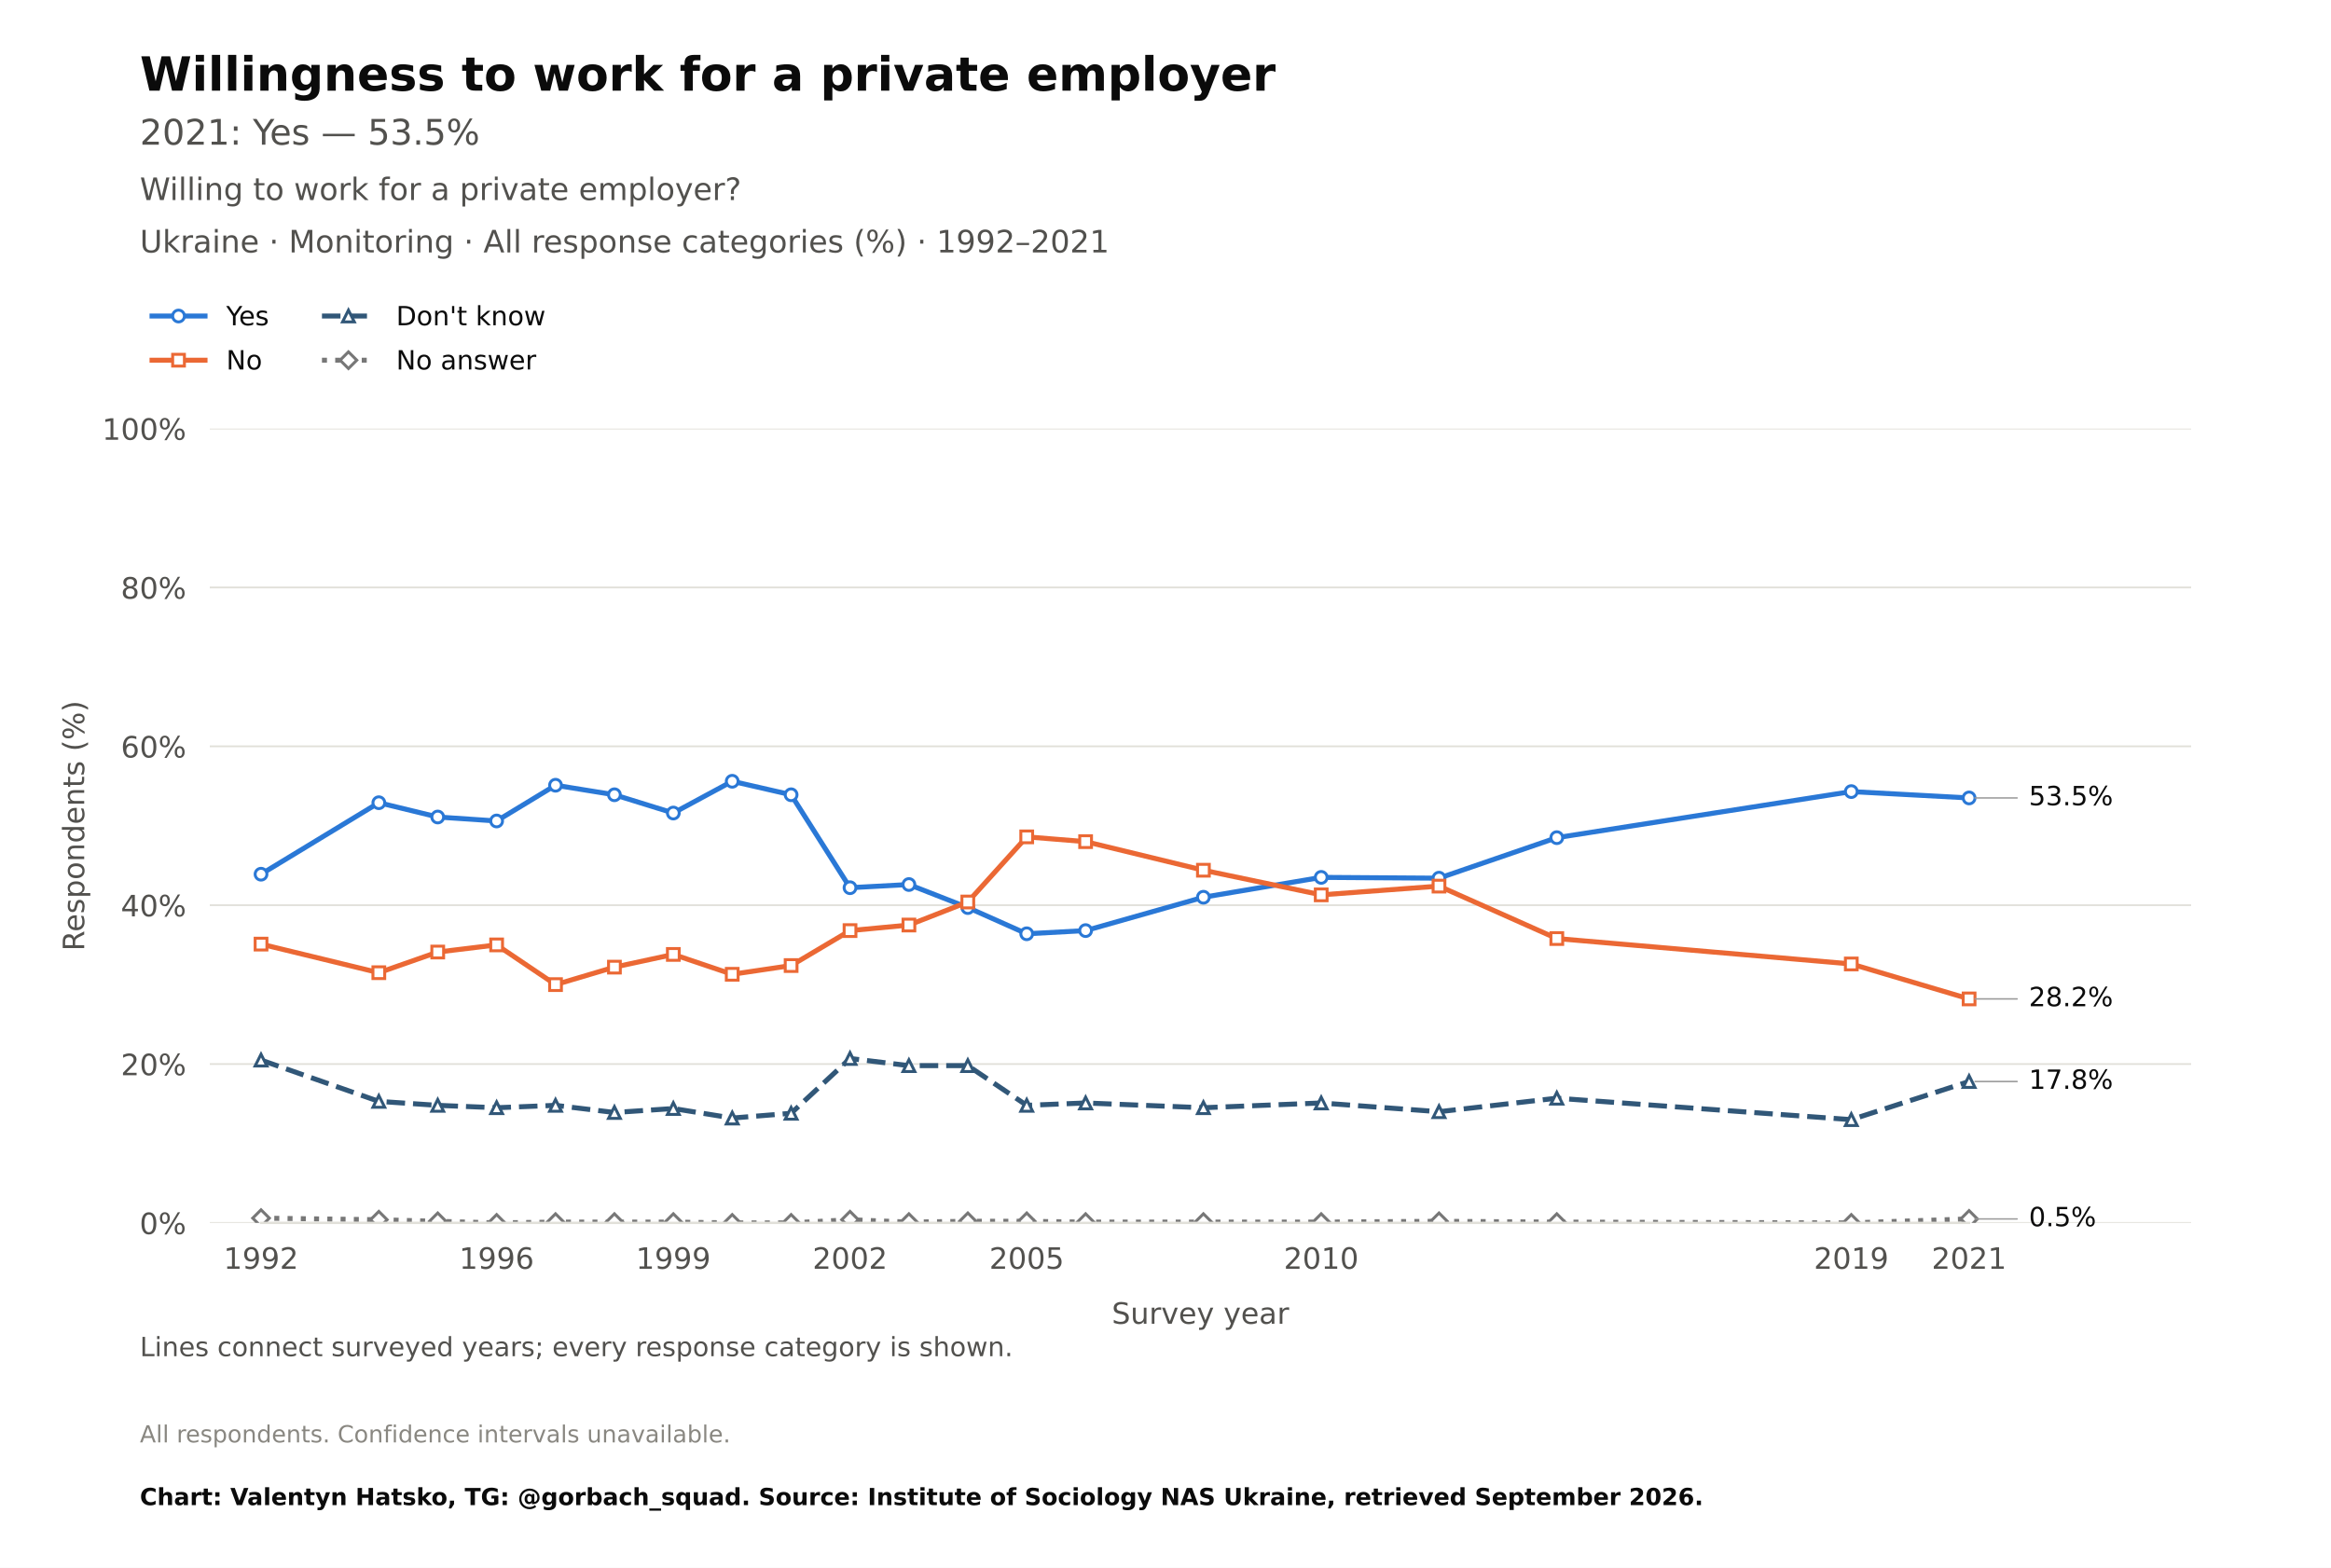
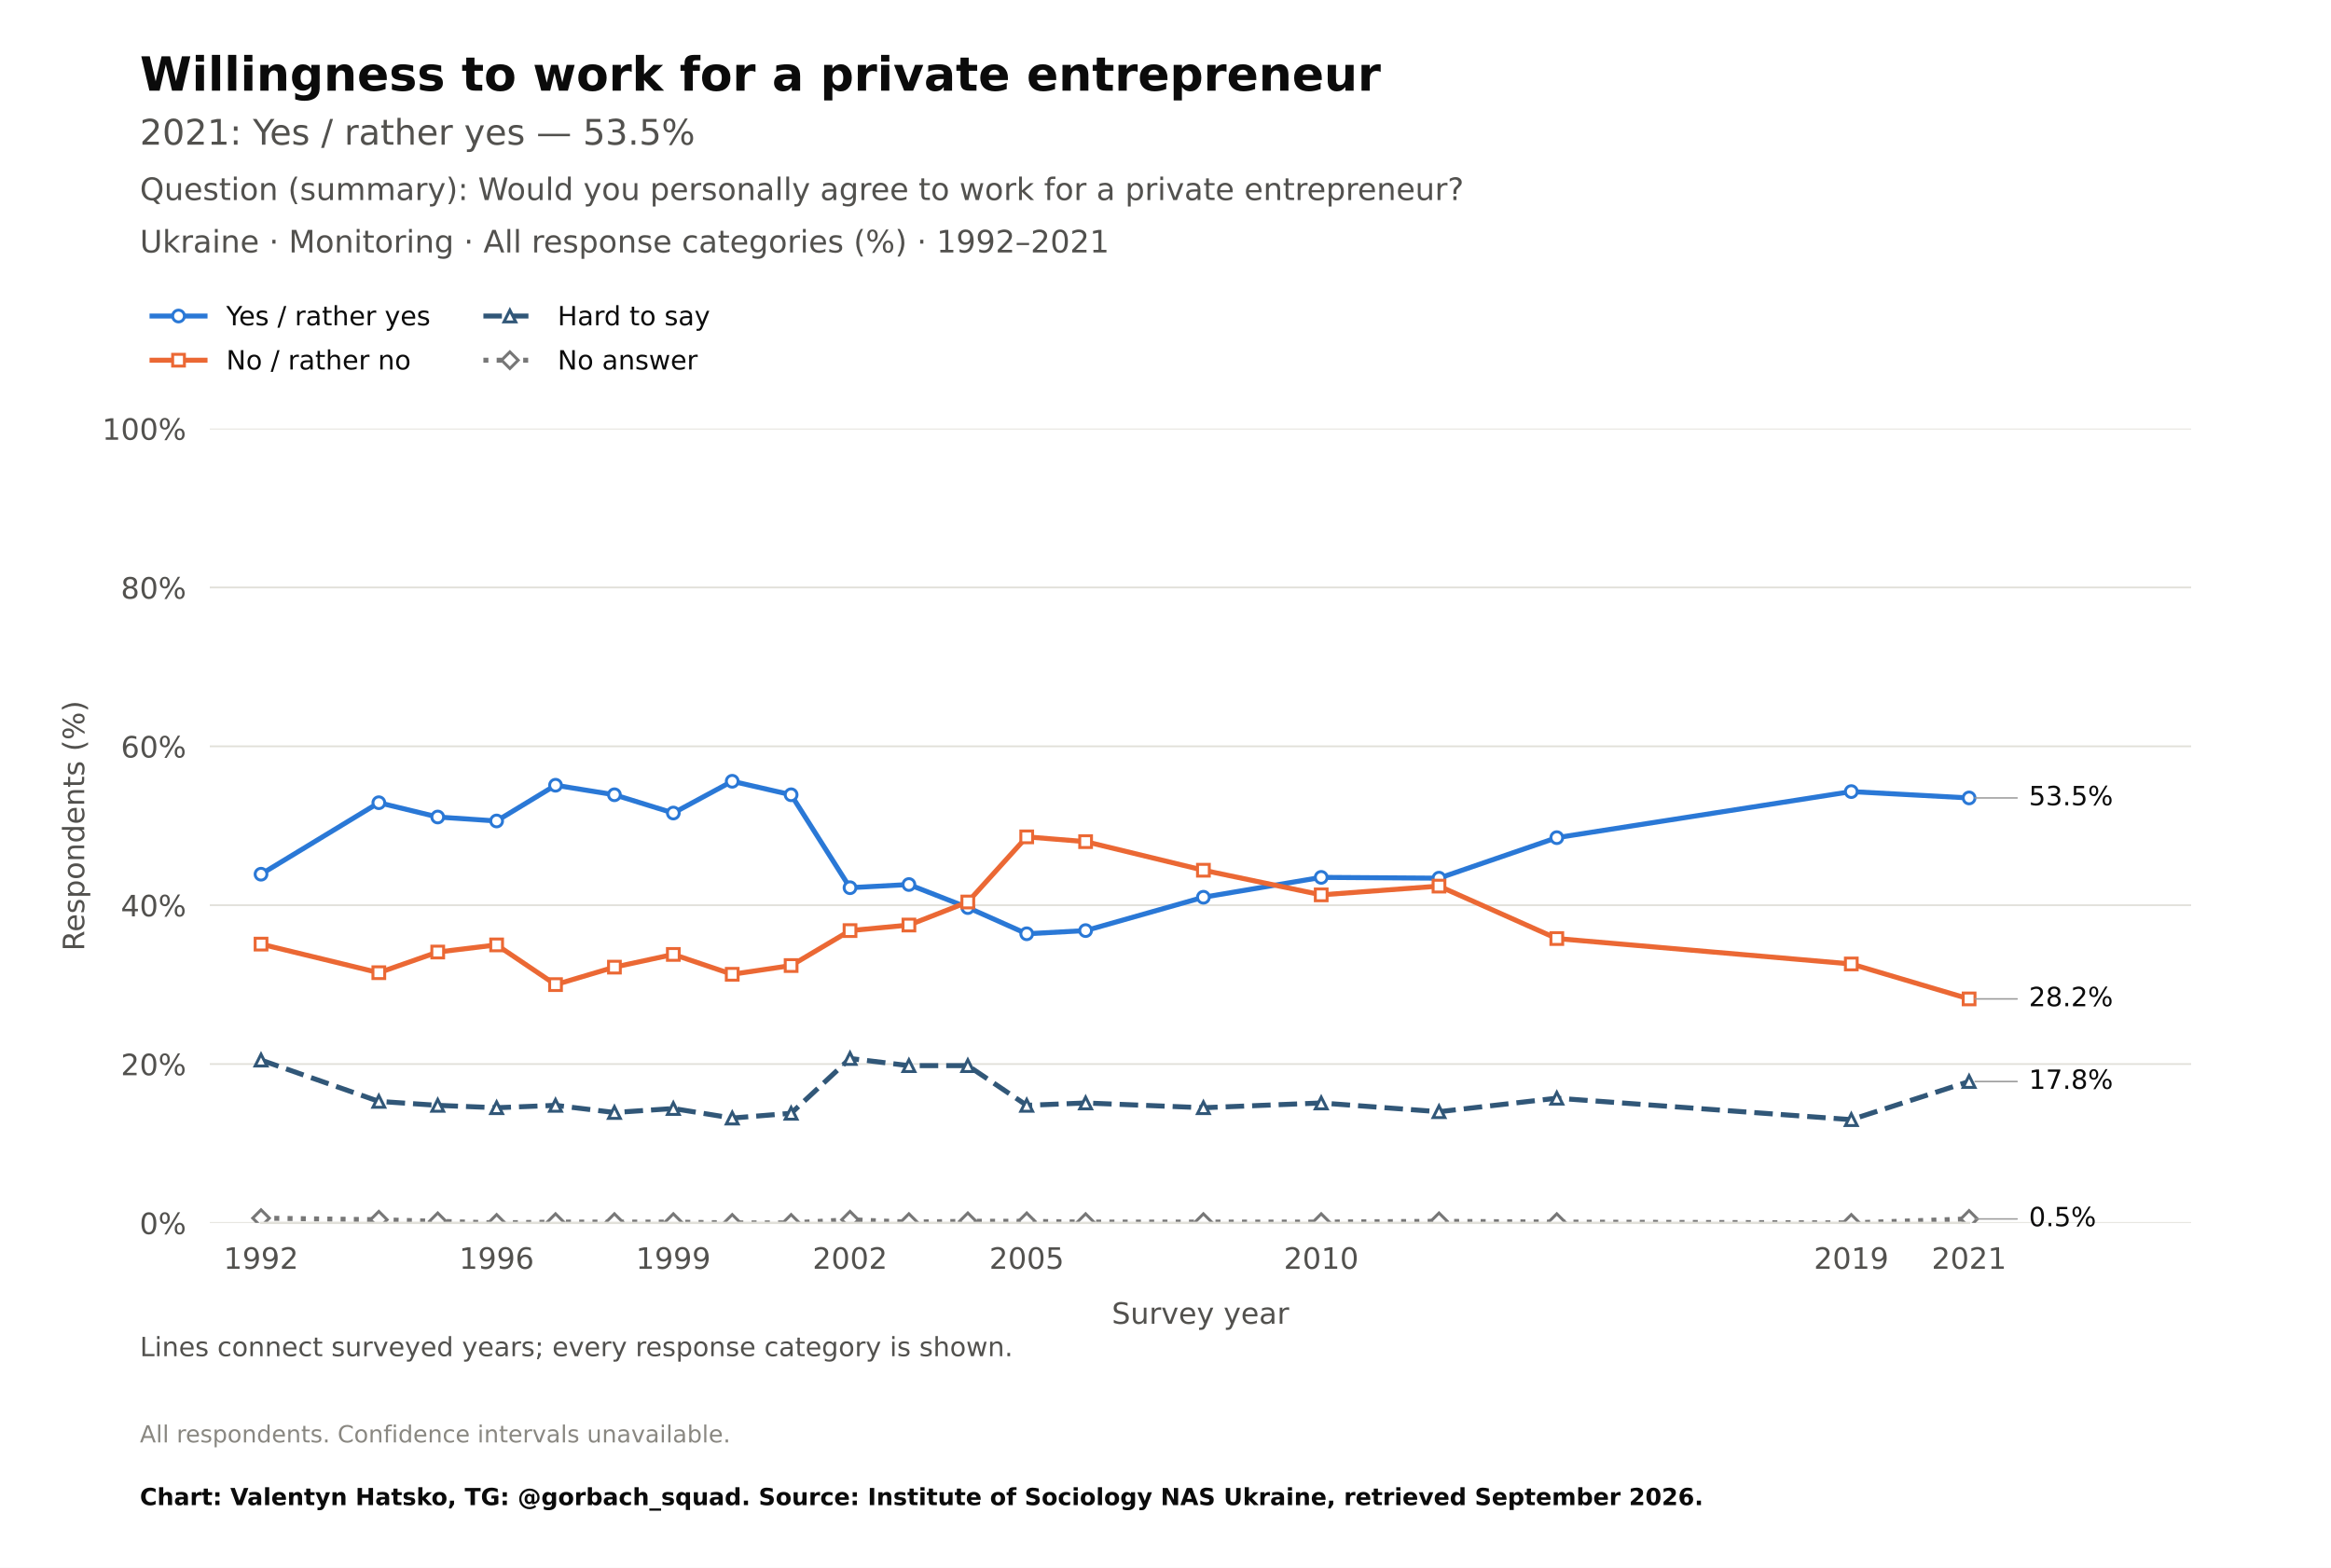
<svg xmlns="http://www.w3.org/2000/svg" xmlns:xlink="http://www.w3.org/1999/xlink" width="792pt" height="532.8pt" viewBox="0 0 792 532.8" version="1.1">
  <defs>
    <style type="text/css">*{stroke-linejoin: round; stroke-linecap: butt}</style>
  </defs>
  <g id="figure_1">
    <g id="patch_1">
      <path d="M 0 532.8  L 792 532.8  L 792 0  L 0 0  z " style="fill: #ffffff" />
    </g>
    <g id="axes_1">
      <g id="patch_2">
        <path d="M 71.28 415.584  L 744.48 415.584  L 744.48 145.648  L 71.28 145.648  z " style="fill: #ffffff" />
      </g>
      <g id="matplotlib.axis_1">
        <g id="xtick_1">
          <g id="line2d_1" />
          <g id="text_1">
            <text style="font-size: 10px; font-family: 'DejaVu Sans', Arial, sans-serif; text-anchor: middle; fill: #52514e" x="88.69" y="431.182" transform="rotate(-0 88.69034 431.1824)">1992</text>
          </g>
        </g>
        <g id="xtick_2">
          <g id="line2d_2" />
          <g id="text_2">
            <text style="font-size: 10px; font-family: 'DejaVu Sans', Arial, sans-serif; text-anchor: middle; fill: #52514e" x="168.738" y="431.182" transform="rotate(-0 168.7379 431.1824)">1996</text>
          </g>
        </g>
        <g id="xtick_3">
          <g id="line2d_3" />
          <g id="text_3">
            <text style="font-size: 10px; font-family: 'DejaVu Sans', Arial, sans-serif; text-anchor: middle; fill: #52514e" x="228.774" y="431.182" transform="rotate(-0 228.7736 431.1824)">1999</text>
          </g>
        </g>
        <g id="xtick_4">
          <g id="line2d_4" />
          <g id="text_4">
            <text style="font-size: 10px; font-family: 'DejaVu Sans', Arial, sans-serif; text-anchor: middle; fill: #52514e" x="288.809" y="431.182" transform="rotate(-0 288.8093 431.1824)">2002</text>
          </g>
        </g>
        <g id="xtick_5">
          <g id="line2d_5" />
          <g id="text_5">
            <text style="font-size: 10px; font-family: 'DejaVu Sans', Arial, sans-serif; text-anchor: middle; fill: #52514e" x="348.845" y="431.182" transform="rotate(-0 348.8449 431.1824)">2005</text>
          </g>
        </g>
        <g id="xtick_6">
          <g id="line2d_6" />
          <g id="text_6">
            <text style="font-size: 10px; font-family: 'DejaVu Sans', Arial, sans-serif; text-anchor: middle; fill: #52514e" x="448.904" y="431.182" transform="rotate(-0 448.9044 431.1824)">2010</text>
          </g>
        </g>
        <g id="xtick_7">
          <g id="line2d_7" />
          <g id="text_7">
            <text style="font-size: 10px; font-family: 'DejaVu Sans', Arial, sans-serif; text-anchor: middle; fill: #52514e" x="629.011" y="431.182" transform="rotate(-0 629.0114 431.1824)">2019</text>
          </g>
        </g>
        <g id="xtick_8">
          <g id="line2d_8" />
          <g id="text_8">
            <text style="font-size: 10px; font-family: 'DejaVu Sans', Arial, sans-serif; text-anchor: middle; fill: #52514e" x="669.035" y="431.182" transform="rotate(-0 669.0352 431.1824)">2021</text>
          </g>
        </g>
        <g id="text_9">
          <text style="font-size: 10px; font-family: 'DejaVu Sans', Arial, sans-serif; text-anchor: middle; fill: #52514e" x="407.88" y="449.861" transform="rotate(-0 407.88 449.8606)">Survey year</text>
        </g>
      </g>
      <g id="matplotlib.axis_2">
        <g id="ytick_1">
          <g id="line2d_9">
-             <path d="M 71.28 415.584  L 744.48 415.584  " clip-path="url(#pfc4ad56c08)" style="fill: none; stroke: #e1e0d9; stroke-width: 0.6; stroke-linecap: square" />
+             <path d="M 71.28 415.584  L 744.48 415.584  " clip-path="url(#pac90f324e5)" style="fill: none; stroke: #e1e0d9; stroke-width: 0.6; stroke-linecap: square" />
          </g>
          <g id="line2d_10" />
          <g id="text_10">
            <text style="font-size: 10px; font-family: 'DejaVu Sans', Arial, sans-serif; text-anchor: end; fill: #52514e" x="63.28" y="419.383" transform="rotate(-0 63.28 419.3832)">0%</text>
          </g>
        </g>
        <g id="ytick_2">
          <g id="line2d_11">
-             <path d="M 71.28 361.597  L 744.48 361.597  " clip-path="url(#pfc4ad56c08)" style="fill: none; stroke: #e1e0d9; stroke-width: 0.6; stroke-linecap: square" />
+             <path d="M 71.28 361.597  L 744.48 361.597  " clip-path="url(#pac90f324e5)" style="fill: none; stroke: #e1e0d9; stroke-width: 0.6; stroke-linecap: square" />
          </g>
          <g id="line2d_12" />
          <g id="text_11">
            <text style="font-size: 10px; font-family: 'DejaVu Sans', Arial, sans-serif; text-anchor: end; fill: #52514e" x="63.28" y="365.396" transform="rotate(-0 63.28 365.396)">20%</text>
          </g>
        </g>
        <g id="ytick_3">
          <g id="line2d_13">
-             <path d="M 71.28 307.61  L 744.48 307.61  " clip-path="url(#pfc4ad56c08)" style="fill: none; stroke: #e1e0d9; stroke-width: 0.6; stroke-linecap: square" />
+             <path d="M 71.28 307.61  L 744.48 307.61  " clip-path="url(#pac90f324e5)" style="fill: none; stroke: #e1e0d9; stroke-width: 0.6; stroke-linecap: square" />
          </g>
          <g id="line2d_14" />
          <g id="text_12">
            <text style="font-size: 10px; font-family: 'DejaVu Sans', Arial, sans-serif; text-anchor: end; fill: #52514e" x="63.28" y="311.409" transform="rotate(-0 63.28 311.4088)">40%</text>
          </g>
        </g>
        <g id="ytick_4">
          <g id="line2d_15">
-             <path d="M 71.28 253.622  L 744.48 253.622  " clip-path="url(#pfc4ad56c08)" style="fill: none; stroke: #e1e0d9; stroke-width: 0.6; stroke-linecap: square" />
+             <path d="M 71.28 253.622  L 744.48 253.622  " clip-path="url(#pac90f324e5)" style="fill: none; stroke: #e1e0d9; stroke-width: 0.6; stroke-linecap: square" />
          </g>
          <g id="line2d_16" />
          <g id="text_13">
            <text style="font-size: 10px; font-family: 'DejaVu Sans', Arial, sans-serif; text-anchor: end; fill: #52514e" x="63.28" y="257.422" transform="rotate(-0 63.28 257.4216)">60%</text>
          </g>
        </g>
        <g id="ytick_5">
          <g id="line2d_17">
-             <path d="M 71.28 199.635  L 744.48 199.635  " clip-path="url(#pfc4ad56c08)" style="fill: none; stroke: #e1e0d9; stroke-width: 0.6; stroke-linecap: square" />
+             <path d="M 71.28 199.635  L 744.48 199.635  " clip-path="url(#pac90f324e5)" style="fill: none; stroke: #e1e0d9; stroke-width: 0.6; stroke-linecap: square" />
          </g>
          <g id="line2d_18" />
          <g id="text_14">
            <text style="font-size: 10px; font-family: 'DejaVu Sans', Arial, sans-serif; text-anchor: end; fill: #52514e" x="63.28" y="203.434" transform="rotate(-0 63.28 203.4344)">80%</text>
          </g>
        </g>
        <g id="ytick_6">
          <g id="line2d_19">
-             <path d="M 71.28 145.648  L 744.48 145.648  " clip-path="url(#pfc4ad56c08)" style="fill: none; stroke: #e1e0d9; stroke-width: 0.6; stroke-linecap: square" />
+             <path d="M 71.28 145.648  L 744.48 145.648  " clip-path="url(#pac90f324e5)" style="fill: none; stroke: #e1e0d9; stroke-width: 0.6; stroke-linecap: square" />
          </g>
          <g id="line2d_20" />
          <g id="text_15">
            <text style="font-size: 10px; font-family: 'DejaVu Sans', Arial, sans-serif; text-anchor: end; fill: #52514e" x="63.28" y="149.447" transform="rotate(-0 63.28 149.4472)">100%</text>
          </g>
        </g>
        <g id="text_16">
          <text style="font-size: 10px; font-family: 'DejaVu Sans', Arial, sans-serif; text-anchor: middle; fill: #52514e" x="28.611" y="280.616" transform="rotate(-90 28.61125 280.616)">Respondents (%)</text>
        </g>
      </g>
      <g id="line2d_21">
-         <path d="M 88.69 297.082  L 128.714 272.788  L 148.726 277.647  L 168.738 278.996  L 188.75 266.849  L 208.762 270.088  L 228.774 276.297  L 248.785 265.5  L 268.797 270.088  L 288.809 301.671  L 308.821 300.591  L 328.833 308.419  L 348.845 317.327  L 368.857 316.248  L 408.881 304.91  L 448.904 298.162  L 488.928 298.432  L 528.952 284.665  L 629.011 269.009  L 669.035 271.168  " clip-path="url(#pfc4ad56c08)" style="fill: none; stroke: #2a78d6; stroke-width: 1.7; stroke-linecap: square" />
+         <path d="M 88.69 297.082  L 128.714 272.788  L 148.726 277.647  L 168.738 278.996  L 188.75 266.849  L 208.762 270.088  L 228.774 276.297  L 248.785 265.5  L 268.797 270.088  L 288.809 301.671  L 308.821 300.591  L 328.833 308.419  L 348.845 317.327  L 368.857 316.248  L 408.881 304.91  L 448.904 298.162  L 488.928 298.432  L 528.952 284.665  L 629.011 269.009  L 669.035 271.168  " clip-path="url(#pac90f324e5)" style="fill: none; stroke: #2a78d6; stroke-width: 1.7; stroke-linecap: square" />
        <defs>
-           <path id="m3bba07e5d3" d="M 0 2  C 0.53 2 1.039 1.789 1.414 1.414  C 1.789 1.039 2 0.53 2 0  C 2 -0.53 1.789 -1.039 1.414 -1.414  C 1.039 -1.789 0.53 -2 0 -2  C -0.53 -2 -1.039 -1.789 -1.414 -1.414  C -1.789 -1.039 -2 -0.53 -2 0  C -2 0.53 -1.789 1.039 -1.414 1.414  C -1.039 1.789 -0.53 2 0 2  z " style="stroke: #2a78d6" />
+           <path id="me5fbeab621" d="M 0 2  C 0.53 2 1.039 1.789 1.414 1.414  C 1.789 1.039 2 0.53 2 0  C 2 -0.53 1.789 -1.039 1.414 -1.414  C 1.039 -1.789 0.53 -2 0 -2  C -0.53 -2 -1.039 -1.789 -1.414 -1.414  C -1.789 -1.039 -2 -0.53 -2 0  C -2 0.53 -1.789 1.039 -1.414 1.414  C -1.039 1.789 -0.53 2 0 2  z " style="stroke: #2a78d6" />
        </defs>
-         <g clip-path="url(#pfc4ad56c08)">
-           <use xlink:href="#m3bba07e5d3" x="88.69" y="297.082" style="fill: #ffffff; stroke: #2a78d6" />
-           <use xlink:href="#m3bba07e5d3" x="128.714" y="272.788" style="fill: #ffffff; stroke: #2a78d6" />
-           <use xlink:href="#m3bba07e5d3" x="148.726" y="277.647" style="fill: #ffffff; stroke: #2a78d6" />
-           <use xlink:href="#m3bba07e5d3" x="168.738" y="278.996" style="fill: #ffffff; stroke: #2a78d6" />
-           <use xlink:href="#m3bba07e5d3" x="188.75" y="266.849" style="fill: #ffffff; stroke: #2a78d6" />
-           <use xlink:href="#m3bba07e5d3" x="208.762" y="270.088" style="fill: #ffffff; stroke: #2a78d6" />
-           <use xlink:href="#m3bba07e5d3" x="228.774" y="276.297" style="fill: #ffffff; stroke: #2a78d6" />
-           <use xlink:href="#m3bba07e5d3" x="248.785" y="265.5" style="fill: #ffffff; stroke: #2a78d6" />
-           <use xlink:href="#m3bba07e5d3" x="268.797" y="270.088" style="fill: #ffffff; stroke: #2a78d6" />
-           <use xlink:href="#m3bba07e5d3" x="288.809" y="301.671" style="fill: #ffffff; stroke: #2a78d6" />
-           <use xlink:href="#m3bba07e5d3" x="308.821" y="300.591" style="fill: #ffffff; stroke: #2a78d6" />
-           <use xlink:href="#m3bba07e5d3" x="328.833" y="308.419" style="fill: #ffffff; stroke: #2a78d6" />
-           <use xlink:href="#m3bba07e5d3" x="348.845" y="317.327" style="fill: #ffffff; stroke: #2a78d6" />
-           <use xlink:href="#m3bba07e5d3" x="368.857" y="316.248" style="fill: #ffffff; stroke: #2a78d6" />
-           <use xlink:href="#m3bba07e5d3" x="408.881" y="304.91" style="fill: #ffffff; stroke: #2a78d6" />
-           <use xlink:href="#m3bba07e5d3" x="448.904" y="298.162" style="fill: #ffffff; stroke: #2a78d6" />
-           <use xlink:href="#m3bba07e5d3" x="488.928" y="298.432" style="fill: #ffffff; stroke: #2a78d6" />
-           <use xlink:href="#m3bba07e5d3" x="528.952" y="284.665" style="fill: #ffffff; stroke: #2a78d6" />
-           <use xlink:href="#m3bba07e5d3" x="629.011" y="269.009" style="fill: #ffffff; stroke: #2a78d6" />
-           <use xlink:href="#m3bba07e5d3" x="669.035" y="271.168" style="fill: #ffffff; stroke: #2a78d6" />
+         <g clip-path="url(#pac90f324e5)">
+           <use xlink:href="#me5fbeab621" x="88.69" y="297.082" style="fill: #ffffff; stroke: #2a78d6" />
+           <use xlink:href="#me5fbeab621" x="128.714" y="272.788" style="fill: #ffffff; stroke: #2a78d6" />
+           <use xlink:href="#me5fbeab621" x="148.726" y="277.647" style="fill: #ffffff; stroke: #2a78d6" />
+           <use xlink:href="#me5fbeab621" x="168.738" y="278.996" style="fill: #ffffff; stroke: #2a78d6" />
+           <use xlink:href="#me5fbeab621" x="188.75" y="266.849" style="fill: #ffffff; stroke: #2a78d6" />
+           <use xlink:href="#me5fbeab621" x="208.762" y="270.088" style="fill: #ffffff; stroke: #2a78d6" />
+           <use xlink:href="#me5fbeab621" x="228.774" y="276.297" style="fill: #ffffff; stroke: #2a78d6" />
+           <use xlink:href="#me5fbeab621" x="248.785" y="265.5" style="fill: #ffffff; stroke: #2a78d6" />
+           <use xlink:href="#me5fbeab621" x="268.797" y="270.088" style="fill: #ffffff; stroke: #2a78d6" />
+           <use xlink:href="#me5fbeab621" x="288.809" y="301.671" style="fill: #ffffff; stroke: #2a78d6" />
+           <use xlink:href="#me5fbeab621" x="308.821" y="300.591" style="fill: #ffffff; stroke: #2a78d6" />
+           <use xlink:href="#me5fbeab621" x="328.833" y="308.419" style="fill: #ffffff; stroke: #2a78d6" />
+           <use xlink:href="#me5fbeab621" x="348.845" y="317.327" style="fill: #ffffff; stroke: #2a78d6" />
+           <use xlink:href="#me5fbeab621" x="368.857" y="316.248" style="fill: #ffffff; stroke: #2a78d6" />
+           <use xlink:href="#me5fbeab621" x="408.881" y="304.91" style="fill: #ffffff; stroke: #2a78d6" />
+           <use xlink:href="#me5fbeab621" x="448.904" y="298.162" style="fill: #ffffff; stroke: #2a78d6" />
+           <use xlink:href="#me5fbeab621" x="488.928" y="298.432" style="fill: #ffffff; stroke: #2a78d6" />
+           <use xlink:href="#me5fbeab621" x="528.952" y="284.665" style="fill: #ffffff; stroke: #2a78d6" />
+           <use xlink:href="#me5fbeab621" x="629.011" y="269.009" style="fill: #ffffff; stroke: #2a78d6" />
+           <use xlink:href="#me5fbeab621" x="669.035" y="271.168" style="fill: #ffffff; stroke: #2a78d6" />
        </g>
      </g>
      <g id="line2d_22">
-         <path d="M 88.69 320.836  L 128.714 330.554  L 148.726 323.536  L 168.738 321.106  L 188.75 334.603  L 208.762 328.665  L 228.774 324.346  L 248.785 331.094  L 268.797 328.125  L 288.809 316.248  L 308.821 314.358  L 328.833 306.53  L 348.845 284.395  L 368.857 286.015  L 408.881 295.732  L 448.904 304.1  L 488.928 301.131  L 528.952 318.947  L 629.011 327.585  L 669.035 339.462  " clip-path="url(#pfc4ad56c08)" style="fill: none; stroke: #eb6834; stroke-width: 1.7; stroke-linecap: square" />
+         <path d="M 88.69 320.836  L 128.714 330.554  L 148.726 323.536  L 168.738 321.106  L 188.75 334.603  L 208.762 328.665  L 228.774 324.346  L 248.785 331.094  L 268.797 328.125  L 288.809 316.248  L 308.821 314.358  L 328.833 306.53  L 348.845 284.395  L 368.857 286.015  L 408.881 295.732  L 448.904 304.1  L 488.928 301.131  L 528.952 318.947  L 629.011 327.585  L 669.035 339.462  " clip-path="url(#pac90f324e5)" style="fill: none; stroke: #eb6834; stroke-width: 1.7; stroke-linecap: square" />
        <defs>
-           <path id="m5124877fd5" d="M -2 2  L 2 2  L 2 -2  L -2 -2  z " style="stroke: #eb6834; stroke-linejoin: miter" />
+           <path id="mdf7c92ce1b" d="M -2 2  L 2 2  L 2 -2  L -2 -2  z " style="stroke: #eb6834; stroke-linejoin: miter" />
        </defs>
-         <g clip-path="url(#pfc4ad56c08)">
-           <use xlink:href="#m5124877fd5" x="88.69" y="320.836" style="fill: #ffffff; stroke: #eb6834; stroke-linejoin: miter" />
-           <use xlink:href="#m5124877fd5" x="128.714" y="330.554" style="fill: #ffffff; stroke: #eb6834; stroke-linejoin: miter" />
-           <use xlink:href="#m5124877fd5" x="148.726" y="323.536" style="fill: #ffffff; stroke: #eb6834; stroke-linejoin: miter" />
-           <use xlink:href="#m5124877fd5" x="168.738" y="321.106" style="fill: #ffffff; stroke: #eb6834; stroke-linejoin: miter" />
-           <use xlink:href="#m5124877fd5" x="188.75" y="334.603" style="fill: #ffffff; stroke: #eb6834; stroke-linejoin: miter" />
-           <use xlink:href="#m5124877fd5" x="208.762" y="328.665" style="fill: #ffffff; stroke: #eb6834; stroke-linejoin: miter" />
-           <use xlink:href="#m5124877fd5" x="228.774" y="324.346" style="fill: #ffffff; stroke: #eb6834; stroke-linejoin: miter" />
-           <use xlink:href="#m5124877fd5" x="248.785" y="331.094" style="fill: #ffffff; stroke: #eb6834; stroke-linejoin: miter" />
-           <use xlink:href="#m5124877fd5" x="268.797" y="328.125" style="fill: #ffffff; stroke: #eb6834; stroke-linejoin: miter" />
-           <use xlink:href="#m5124877fd5" x="288.809" y="316.248" style="fill: #ffffff; stroke: #eb6834; stroke-linejoin: miter" />
-           <use xlink:href="#m5124877fd5" x="308.821" y="314.358" style="fill: #ffffff; stroke: #eb6834; stroke-linejoin: miter" />
-           <use xlink:href="#m5124877fd5" x="328.833" y="306.53" style="fill: #ffffff; stroke: #eb6834; stroke-linejoin: miter" />
-           <use xlink:href="#m5124877fd5" x="348.845" y="284.395" style="fill: #ffffff; stroke: #eb6834; stroke-linejoin: miter" />
-           <use xlink:href="#m5124877fd5" x="368.857" y="286.015" style="fill: #ffffff; stroke: #eb6834; stroke-linejoin: miter" />
-           <use xlink:href="#m5124877fd5" x="408.881" y="295.732" style="fill: #ffffff; stroke: #eb6834; stroke-linejoin: miter" />
-           <use xlink:href="#m5124877fd5" x="448.904" y="304.1" style="fill: #ffffff; stroke: #eb6834; stroke-linejoin: miter" />
-           <use xlink:href="#m5124877fd5" x="488.928" y="301.131" style="fill: #ffffff; stroke: #eb6834; stroke-linejoin: miter" />
-           <use xlink:href="#m5124877fd5" x="528.952" y="318.947" style="fill: #ffffff; stroke: #eb6834; stroke-linejoin: miter" />
-           <use xlink:href="#m5124877fd5" x="629.011" y="327.585" style="fill: #ffffff; stroke: #eb6834; stroke-linejoin: miter" />
-           <use xlink:href="#m5124877fd5" x="669.035" y="339.462" style="fill: #ffffff; stroke: #eb6834; stroke-linejoin: miter" />
+         <g clip-path="url(#pac90f324e5)">
+           <use xlink:href="#mdf7c92ce1b" x="88.69" y="320.836" style="fill: #ffffff; stroke: #eb6834; stroke-linejoin: miter" />
+           <use xlink:href="#mdf7c92ce1b" x="128.714" y="330.554" style="fill: #ffffff; stroke: #eb6834; stroke-linejoin: miter" />
+           <use xlink:href="#mdf7c92ce1b" x="148.726" y="323.536" style="fill: #ffffff; stroke: #eb6834; stroke-linejoin: miter" />
+           <use xlink:href="#mdf7c92ce1b" x="168.738" y="321.106" style="fill: #ffffff; stroke: #eb6834; stroke-linejoin: miter" />
+           <use xlink:href="#mdf7c92ce1b" x="188.75" y="334.603" style="fill: #ffffff; stroke: #eb6834; stroke-linejoin: miter" />
+           <use xlink:href="#mdf7c92ce1b" x="208.762" y="328.665" style="fill: #ffffff; stroke: #eb6834; stroke-linejoin: miter" />
+           <use xlink:href="#mdf7c92ce1b" x="228.774" y="324.346" style="fill: #ffffff; stroke: #eb6834; stroke-linejoin: miter" />
+           <use xlink:href="#mdf7c92ce1b" x="248.785" y="331.094" style="fill: #ffffff; stroke: #eb6834; stroke-linejoin: miter" />
+           <use xlink:href="#mdf7c92ce1b" x="268.797" y="328.125" style="fill: #ffffff; stroke: #eb6834; stroke-linejoin: miter" />
+           <use xlink:href="#mdf7c92ce1b" x="288.809" y="316.248" style="fill: #ffffff; stroke: #eb6834; stroke-linejoin: miter" />
+           <use xlink:href="#mdf7c92ce1b" x="308.821" y="314.358" style="fill: #ffffff; stroke: #eb6834; stroke-linejoin: miter" />
+           <use xlink:href="#mdf7c92ce1b" x="328.833" y="306.53" style="fill: #ffffff; stroke: #eb6834; stroke-linejoin: miter" />
+           <use xlink:href="#mdf7c92ce1b" x="348.845" y="284.395" style="fill: #ffffff; stroke: #eb6834; stroke-linejoin: miter" />
+           <use xlink:href="#mdf7c92ce1b" x="368.857" y="286.015" style="fill: #ffffff; stroke: #eb6834; stroke-linejoin: miter" />
+           <use xlink:href="#mdf7c92ce1b" x="408.881" y="295.732" style="fill: #ffffff; stroke: #eb6834; stroke-linejoin: miter" />
+           <use xlink:href="#mdf7c92ce1b" x="448.904" y="304.1" style="fill: #ffffff; stroke: #eb6834; stroke-linejoin: miter" />
+           <use xlink:href="#mdf7c92ce1b" x="488.928" y="301.131" style="fill: #ffffff; stroke: #eb6834; stroke-linejoin: miter" />
+           <use xlink:href="#mdf7c92ce1b" x="528.952" y="318.947" style="fill: #ffffff; stroke: #eb6834; stroke-linejoin: miter" />
+           <use xlink:href="#mdf7c92ce1b" x="629.011" y="327.585" style="fill: #ffffff; stroke: #eb6834; stroke-linejoin: miter" />
+           <use xlink:href="#mdf7c92ce1b" x="669.035" y="339.462" style="fill: #ffffff; stroke: #eb6834; stroke-linejoin: miter" />
        </g>
      </g>
      <g id="line2d_23">
-         <path d="M 88.69 360.247  L 128.714 374.284  L 148.726 375.633  L 168.738 376.443  L 188.75 375.633  L 208.762 378.063  L 228.774 376.713  L 248.785 379.952  L 268.797 378.333  L 288.809 359.707  L 308.821 362.137  L 328.833 362.137  L 348.845 375.633  L 368.857 374.824  L 408.881 376.443  L 448.904 374.824  L 488.928 377.793  L 528.952 373.204  L 629.011 380.492  L 669.035 367.535  " clip-path="url(#pfc4ad56c08)" style="fill: none; stroke-dasharray: 6.29,2.72; stroke-dashoffset: 0; stroke: #315778; stroke-width: 1.7" />
+         <path d="M 88.69 360.247  L 128.714 374.284  L 148.726 375.633  L 168.738 376.443  L 188.75 375.633  L 208.762 378.063  L 228.774 376.713  L 248.785 379.952  L 268.797 378.333  L 288.809 359.707  L 308.821 362.137  L 328.833 362.137  L 348.845 375.633  L 368.857 374.824  L 408.881 376.443  L 448.904 374.824  L 488.928 377.793  L 528.952 373.204  L 629.011 380.492  L 669.035 367.535  " clip-path="url(#pac90f324e5)" style="fill: none; stroke-dasharray: 6.29,2.72; stroke-dashoffset: 0; stroke: #315778; stroke-width: 1.7" />
        <defs>
-           <path id="me36d642f4a" d="M 0 -2  L -2 2  L 2 2  z " style="stroke: #315778; stroke-linejoin: miter" />
+           <path id="mbe21e5b8e7" d="M 0 -2  L -2 2  L 2 2  z " style="stroke: #315778; stroke-linejoin: miter" />
        </defs>
-         <g clip-path="url(#pfc4ad56c08)">
-           <use xlink:href="#me36d642f4a" x="88.69" y="360.247" style="fill: #ffffff; stroke: #315778; stroke-linejoin: miter" />
-           <use xlink:href="#me36d642f4a" x="128.714" y="374.284" style="fill: #ffffff; stroke: #315778; stroke-linejoin: miter" />
-           <use xlink:href="#me36d642f4a" x="148.726" y="375.633" style="fill: #ffffff; stroke: #315778; stroke-linejoin: miter" />
-           <use xlink:href="#me36d642f4a" x="168.738" y="376.443" style="fill: #ffffff; stroke: #315778; stroke-linejoin: miter" />
-           <use xlink:href="#me36d642f4a" x="188.75" y="375.633" style="fill: #ffffff; stroke: #315778; stroke-linejoin: miter" />
-           <use xlink:href="#me36d642f4a" x="208.762" y="378.063" style="fill: #ffffff; stroke: #315778; stroke-linejoin: miter" />
-           <use xlink:href="#me36d642f4a" x="228.774" y="376.713" style="fill: #ffffff; stroke: #315778; stroke-linejoin: miter" />
-           <use xlink:href="#me36d642f4a" x="248.785" y="379.952" style="fill: #ffffff; stroke: #315778; stroke-linejoin: miter" />
-           <use xlink:href="#me36d642f4a" x="268.797" y="378.333" style="fill: #ffffff; stroke: #315778; stroke-linejoin: miter" />
-           <use xlink:href="#me36d642f4a" x="288.809" y="359.707" style="fill: #ffffff; stroke: #315778; stroke-linejoin: miter" />
-           <use xlink:href="#me36d642f4a" x="308.821" y="362.137" style="fill: #ffffff; stroke: #315778; stroke-linejoin: miter" />
-           <use xlink:href="#me36d642f4a" x="328.833" y="362.137" style="fill: #ffffff; stroke: #315778; stroke-linejoin: miter" />
-           <use xlink:href="#me36d642f4a" x="348.845" y="375.633" style="fill: #ffffff; stroke: #315778; stroke-linejoin: miter" />
-           <use xlink:href="#me36d642f4a" x="368.857" y="374.824" style="fill: #ffffff; stroke: #315778; stroke-linejoin: miter" />
-           <use xlink:href="#me36d642f4a" x="408.881" y="376.443" style="fill: #ffffff; stroke: #315778; stroke-linejoin: miter" />
-           <use xlink:href="#me36d642f4a" x="448.904" y="374.824" style="fill: #ffffff; stroke: #315778; stroke-linejoin: miter" />
-           <use xlink:href="#me36d642f4a" x="488.928" y="377.793" style="fill: #ffffff; stroke: #315778; stroke-linejoin: miter" />
-           <use xlink:href="#me36d642f4a" x="528.952" y="373.204" style="fill: #ffffff; stroke: #315778; stroke-linejoin: miter" />
-           <use xlink:href="#me36d642f4a" x="629.011" y="380.492" style="fill: #ffffff; stroke: #315778; stroke-linejoin: miter" />
-           <use xlink:href="#me36d642f4a" x="669.035" y="367.535" style="fill: #ffffff; stroke: #315778; stroke-linejoin: miter" />
+         <g clip-path="url(#pac90f324e5)">
+           <use xlink:href="#mbe21e5b8e7" x="88.69" y="360.247" style="fill: #ffffff; stroke: #315778; stroke-linejoin: miter" />
+           <use xlink:href="#mbe21e5b8e7" x="128.714" y="374.284" style="fill: #ffffff; stroke: #315778; stroke-linejoin: miter" />
+           <use xlink:href="#mbe21e5b8e7" x="148.726" y="375.633" style="fill: #ffffff; stroke: #315778; stroke-linejoin: miter" />
+           <use xlink:href="#mbe21e5b8e7" x="168.738" y="376.443" style="fill: #ffffff; stroke: #315778; stroke-linejoin: miter" />
+           <use xlink:href="#mbe21e5b8e7" x="188.75" y="375.633" style="fill: #ffffff; stroke: #315778; stroke-linejoin: miter" />
+           <use xlink:href="#mbe21e5b8e7" x="208.762" y="378.063" style="fill: #ffffff; stroke: #315778; stroke-linejoin: miter" />
+           <use xlink:href="#mbe21e5b8e7" x="228.774" y="376.713" style="fill: #ffffff; stroke: #315778; stroke-linejoin: miter" />
+           <use xlink:href="#mbe21e5b8e7" x="248.785" y="379.952" style="fill: #ffffff; stroke: #315778; stroke-linejoin: miter" />
+           <use xlink:href="#mbe21e5b8e7" x="268.797" y="378.333" style="fill: #ffffff; stroke: #315778; stroke-linejoin: miter" />
+           <use xlink:href="#mbe21e5b8e7" x="288.809" y="359.707" style="fill: #ffffff; stroke: #315778; stroke-linejoin: miter" />
+           <use xlink:href="#mbe21e5b8e7" x="308.821" y="362.137" style="fill: #ffffff; stroke: #315778; stroke-linejoin: miter" />
+           <use xlink:href="#mbe21e5b8e7" x="328.833" y="362.137" style="fill: #ffffff; stroke: #315778; stroke-linejoin: miter" />
+           <use xlink:href="#mbe21e5b8e7" x="348.845" y="375.633" style="fill: #ffffff; stroke: #315778; stroke-linejoin: miter" />
+           <use xlink:href="#mbe21e5b8e7" x="368.857" y="374.824" style="fill: #ffffff; stroke: #315778; stroke-linejoin: miter" />
+           <use xlink:href="#mbe21e5b8e7" x="408.881" y="376.443" style="fill: #ffffff; stroke: #315778; stroke-linejoin: miter" />
+           <use xlink:href="#mbe21e5b8e7" x="448.904" y="374.824" style="fill: #ffffff; stroke: #315778; stroke-linejoin: miter" />
+           <use xlink:href="#mbe21e5b8e7" x="488.928" y="377.793" style="fill: #ffffff; stroke: #315778; stroke-linejoin: miter" />
+           <use xlink:href="#mbe21e5b8e7" x="528.952" y="373.204" style="fill: #ffffff; stroke: #315778; stroke-linejoin: miter" />
+           <use xlink:href="#mbe21e5b8e7" x="629.011" y="380.492" style="fill: #ffffff; stroke: #315778; stroke-linejoin: miter" />
+           <use xlink:href="#mbe21e5b8e7" x="669.035" y="367.535" style="fill: #ffffff; stroke: #315778; stroke-linejoin: miter" />
        </g>
      </g>
      <g id="line2d_24">
-         <path d="M 88.69 413.964  L 128.714 414.504  L 148.726 415.044  L 168.738 415.584  L 188.75 415.314  L 208.762 415.314  L 228.774 415.314  L 248.785 415.584  L 268.797 415.584  L 288.809 414.504  L 308.821 415.314  L 328.833 415.044  L 348.845 415.044  L 368.857 415.314  L 408.881 415.314  L 448.904 415.314  L 488.928 415.044  L 528.952 415.314  L 629.011 415.584  L 669.035 414.234  " clip-path="url(#pfc4ad56c08)" style="fill: none; stroke-dasharray: 1.7,2.805; stroke-dashoffset: 0; stroke: #777777; stroke-width: 1.7" />
+         <path d="M 88.69 413.964  L 128.714 414.504  L 148.726 415.044  L 168.738 415.584  L 188.75 415.314  L 208.762 415.314  L 228.774 415.314  L 248.785 415.584  L 268.797 415.584  L 288.809 414.504  L 308.821 415.314  L 328.833 415.044  L 348.845 415.044  L 368.857 415.314  L 408.881 415.314  L 448.904 415.314  L 488.928 415.044  L 528.952 415.314  L 629.011 415.584  L 669.035 414.234  " clip-path="url(#pac90f324e5)" style="fill: none; stroke-dasharray: 1.7,2.805; stroke-dashoffset: 0; stroke: #777777; stroke-width: 1.7" />
        <defs>
-           <path id="m2d1a1f5495" d="M 0 2.828  L 2.828 0  L 0 -2.828  L -2.828 0  z " style="stroke: #777777; stroke-linejoin: miter" />
+           <path id="m282cc94977" d="M 0 2.828  L 2.828 0  L 0 -2.828  L -2.828 0  z " style="stroke: #777777; stroke-linejoin: miter" />
        </defs>
-         <g clip-path="url(#pfc4ad56c08)">
-           <use xlink:href="#m2d1a1f5495" x="88.69" y="413.964" style="fill: #ffffff; stroke: #777777; stroke-linejoin: miter" />
-           <use xlink:href="#m2d1a1f5495" x="128.714" y="414.504" style="fill: #ffffff; stroke: #777777; stroke-linejoin: miter" />
-           <use xlink:href="#m2d1a1f5495" x="148.726" y="415.044" style="fill: #ffffff; stroke: #777777; stroke-linejoin: miter" />
-           <use xlink:href="#m2d1a1f5495" x="168.738" y="415.584" style="fill: #ffffff; stroke: #777777; stroke-linejoin: miter" />
-           <use xlink:href="#m2d1a1f5495" x="188.75" y="415.314" style="fill: #ffffff; stroke: #777777; stroke-linejoin: miter" />
-           <use xlink:href="#m2d1a1f5495" x="208.762" y="415.314" style="fill: #ffffff; stroke: #777777; stroke-linejoin: miter" />
-           <use xlink:href="#m2d1a1f5495" x="228.774" y="415.314" style="fill: #ffffff; stroke: #777777; stroke-linejoin: miter" />
-           <use xlink:href="#m2d1a1f5495" x="248.785" y="415.584" style="fill: #ffffff; stroke: #777777; stroke-linejoin: miter" />
-           <use xlink:href="#m2d1a1f5495" x="268.797" y="415.584" style="fill: #ffffff; stroke: #777777; stroke-linejoin: miter" />
-           <use xlink:href="#m2d1a1f5495" x="288.809" y="414.504" style="fill: #ffffff; stroke: #777777; stroke-linejoin: miter" />
-           <use xlink:href="#m2d1a1f5495" x="308.821" y="415.314" style="fill: #ffffff; stroke: #777777; stroke-linejoin: miter" />
-           <use xlink:href="#m2d1a1f5495" x="328.833" y="415.044" style="fill: #ffffff; stroke: #777777; stroke-linejoin: miter" />
-           <use xlink:href="#m2d1a1f5495" x="348.845" y="415.044" style="fill: #ffffff; stroke: #777777; stroke-linejoin: miter" />
-           <use xlink:href="#m2d1a1f5495" x="368.857" y="415.314" style="fill: #ffffff; stroke: #777777; stroke-linejoin: miter" />
-           <use xlink:href="#m2d1a1f5495" x="408.881" y="415.314" style="fill: #ffffff; stroke: #777777; stroke-linejoin: miter" />
-           <use xlink:href="#m2d1a1f5495" x="448.904" y="415.314" style="fill: #ffffff; stroke: #777777; stroke-linejoin: miter" />
-           <use xlink:href="#m2d1a1f5495" x="488.928" y="415.044" style="fill: #ffffff; stroke: #777777; stroke-linejoin: miter" />
-           <use xlink:href="#m2d1a1f5495" x="528.952" y="415.314" style="fill: #ffffff; stroke: #777777; stroke-linejoin: miter" />
-           <use xlink:href="#m2d1a1f5495" x="629.011" y="415.584" style="fill: #ffffff; stroke: #777777; stroke-linejoin: miter" />
-           <use xlink:href="#m2d1a1f5495" x="669.035" y="414.234" style="fill: #ffffff; stroke: #777777; stroke-linejoin: miter" />
+         <g clip-path="url(#pac90f324e5)">
+           <use xlink:href="#m282cc94977" x="88.69" y="413.964" style="fill: #ffffff; stroke: #777777; stroke-linejoin: miter" />
+           <use xlink:href="#m282cc94977" x="128.714" y="414.504" style="fill: #ffffff; stroke: #777777; stroke-linejoin: miter" />
+           <use xlink:href="#m282cc94977" x="148.726" y="415.044" style="fill: #ffffff; stroke: #777777; stroke-linejoin: miter" />
+           <use xlink:href="#m282cc94977" x="168.738" y="415.584" style="fill: #ffffff; stroke: #777777; stroke-linejoin: miter" />
+           <use xlink:href="#m282cc94977" x="188.75" y="415.314" style="fill: #ffffff; stroke: #777777; stroke-linejoin: miter" />
+           <use xlink:href="#m282cc94977" x="208.762" y="415.314" style="fill: #ffffff; stroke: #777777; stroke-linejoin: miter" />
+           <use xlink:href="#m282cc94977" x="228.774" y="415.314" style="fill: #ffffff; stroke: #777777; stroke-linejoin: miter" />
+           <use xlink:href="#m282cc94977" x="248.785" y="415.584" style="fill: #ffffff; stroke: #777777; stroke-linejoin: miter" />
+           <use xlink:href="#m282cc94977" x="268.797" y="415.584" style="fill: #ffffff; stroke: #777777; stroke-linejoin: miter" />
+           <use xlink:href="#m282cc94977" x="288.809" y="414.504" style="fill: #ffffff; stroke: #777777; stroke-linejoin: miter" />
+           <use xlink:href="#m282cc94977" x="308.821" y="415.314" style="fill: #ffffff; stroke: #777777; stroke-linejoin: miter" />
+           <use xlink:href="#m282cc94977" x="328.833" y="415.044" style="fill: #ffffff; stroke: #777777; stroke-linejoin: miter" />
+           <use xlink:href="#m282cc94977" x="348.845" y="415.044" style="fill: #ffffff; stroke: #777777; stroke-linejoin: miter" />
+           <use xlink:href="#m282cc94977" x="368.857" y="415.314" style="fill: #ffffff; stroke: #777777; stroke-linejoin: miter" />
+           <use xlink:href="#m282cc94977" x="408.881" y="415.314" style="fill: #ffffff; stroke: #777777; stroke-linejoin: miter" />
+           <use xlink:href="#m282cc94977" x="448.904" y="415.314" style="fill: #ffffff; stroke: #777777; stroke-linejoin: miter" />
+           <use xlink:href="#m282cc94977" x="488.928" y="415.044" style="fill: #ffffff; stroke: #777777; stroke-linejoin: miter" />
+           <use xlink:href="#m282cc94977" x="528.952" y="415.314" style="fill: #ffffff; stroke: #777777; stroke-linejoin: miter" />
+           <use xlink:href="#m282cc94977" x="629.011" y="415.584" style="fill: #ffffff; stroke: #777777; stroke-linejoin: miter" />
+           <use xlink:href="#m282cc94977" x="669.035" y="414.234" style="fill: #ffffff; stroke: #777777; stroke-linejoin: miter" />
        </g>
      </g>
      <g id="patch_3">
        <path d="M 88.69 415.584  L 669.035 415.584  " style="fill: none; stroke: #e1e0d9; stroke-width: 0.8; stroke-linejoin: miter; stroke-linecap: square" />
      </g>
      <g id="patch_4">
        <path d="M 685.347 414.234  Q 678.192 414.234 671.038 414.234  " style="fill: none; stroke: #999999; stroke-width: 0.5; stroke-linecap: round" />
      </g>
      <g id="text_17">
        <text style="font-size: 9px; font-family: 'DejaVu Sans', Arial, sans-serif; text-anchor: start; fill: #0b0b0b" x="689.347" y="416.718" transform="rotate(-0 689.3472 416.7178)">0.5%</text>
      </g>
      <g id="patch_5">
        <path d="M 685.35 367.535  Q 678.194 367.535 671.039 367.535  " style="fill: none; stroke: #999999; stroke-width: 0.5; stroke-linecap: round" />
      </g>
      <g id="text_18">
        <text style="font-size: 9px; font-family: 'DejaVu Sans', Arial, sans-serif; text-anchor: start; fill: #0b0b0b" x="689.347" y="370.019" transform="rotate(-0 689.3472 370.0188)">17.8%</text>
      </g>
      <g id="patch_6">
        <path d="M 685.35 339.462  Q 678.194 339.462 671.039 339.462  " style="fill: none; stroke: #999999; stroke-width: 0.5; stroke-linecap: round" />
      </g>
      <g id="text_19">
        <text style="font-size: 9px; font-family: 'DejaVu Sans', Arial, sans-serif; text-anchor: start; fill: #0b0b0b" x="689.347" y="341.945" transform="rotate(-0 689.3472 341.9455)">28.2%</text>
      </g>
      <g id="patch_7">
        <path d="M 685.35 271.168  Q 678.194 271.168 671.039 271.168  " style="fill: none; stroke: #999999; stroke-width: 0.5; stroke-linecap: round" />
      </g>
      <g id="text_20">
        <text style="font-size: 9px; font-family: 'DejaVu Sans', Arial, sans-serif; text-anchor: start; fill: #0b0b0b" x="689.347" y="273.652" transform="rotate(-0 689.3472 273.6517)">53.5%</text>
      </g>
    </g>
    <g id="text_21">
-       <text style="font-weight: 700; font-size: 16px; font-family: 'DejaVu Sans', Arial, sans-serif; text-anchor: start; fill: #0b0b0b" x="47.52" y="30.805" transform="rotate(-0 47.52 30.8055)">Willingness to work for a private employer</text>
+       <text style="font-weight: 700; font-size: 16px; font-family: 'DejaVu Sans', Arial, sans-serif; text-anchor: start; fill: #0b0b0b" x="47.52" y="30.805" transform="rotate(-0 47.52 30.8055)">Willingness to work for a private entrepreneur</text>
    </g>
    <g id="text_22">
-       <text style="font-size: 12px; font-family: 'DejaVu Sans', Arial, sans-serif; text-anchor: start; fill: #52514e" x="47.52" y="49.166" transform="rotate(-0 47.52 49.16613)">2021: Yes — 53.5%</text>
+       <text style="font-size: 12px; font-family: 'DejaVu Sans', Arial, sans-serif; text-anchor: start; fill: #52514e" x="47.52" y="49.166" transform="rotate(-0 47.52 49.16613)">2021: Yes / rather yes — 53.5%</text>
    </g>
    <g id="text_23">
-       <text style="font-size: 10.5px; font-family: 'DejaVu Sans', Arial, sans-serif; text-anchor: start; fill: #52514e" x="47.52" y="67.986" transform="rotate(-0 47.52 67.98636)">Willing to work for a private employer?</text>
+       <text style="font-size: 10.5px; font-family: 'DejaVu Sans', Arial, sans-serif; text-anchor: start; fill: #52514e" x="47.52" y="67.986" transform="rotate(-0 47.52 67.98636)">Question (summary): Would you personally agree to work for a private entrepreneur?</text>
    </g>
    <g id="text_24">
      <text style="font-size: 10.5px; font-family: 'DejaVu Sans', Arial, sans-serif; text-anchor: start; fill: #52514e" x="47.52" y="85.786" transform="rotate(-0 47.52 85.78636)">Ukraine · Monitoring · All response categories (%) · 1992–2021</text>
    </g>
    <g id="text_25">
      <text style="font-size: 9px; font-family: 'DejaVu Sans', Arial, sans-serif; text-anchor: start; fill: #52514e" x="47.52" y="460.872" transform="rotate(-0 47.52 460.872)">Lines connect surveyed years; every response category is shown.</text>
    </g>
    <g id="text_26">
      <text style="font-size: 8px; font-family: 'DejaVu Sans', Arial, sans-serif; text-anchor: start; fill: #898781" x="47.52" y="490.176" transform="rotate(-0 47.52 490.176)">All respondents. Confidence intervals unavailable.</text>
    </g>
    <g id="text_27">
      <text style="font-weight: 600; font-size: 8px; font-family: 'DejaVu Sans', Arial, sans-serif; text-anchor: start; fill: #0b0b0b" x="47.52" y="511.488" transform="rotate(-0 47.52 511.488)">Chart: Valentyn Hatsko, TG: @gorbach_squad. Source: Institute of Sociology NAS Ukraine, retrieved September 2026.</text>
    </g>
    <g id="legend_1">
      <g id="line2d_25">
        <path d="M 51.66 107.397  L 60.66 107.397  L 69.66 107.397  " style="fill: none; stroke: #2a78d6; stroke-width: 1.7; stroke-linecap: square" />
        <g>
-           <use xlink:href="#m3bba07e5d3" x="60.66" y="107.397" style="fill: #ffffff; stroke: #2a78d6" />
+           <use xlink:href="#me5fbeab621" x="60.66" y="107.397" style="fill: #ffffff; stroke: #2a78d6" />
        </g>
      </g>
      <g id="text_28">
-         <text style="font-size: 9px; font-family: 'DejaVu Sans', Arial, sans-serif; text-anchor: start; fill: #0b0b0b" x="76.86" y="110.547" transform="rotate(-0 76.86 110.5466)">Yes</text>
+         <text style="font-size: 9px; font-family: 'DejaVu Sans', Arial, sans-serif; text-anchor: start; fill: #0b0b0b" x="76.86" y="110.547" transform="rotate(-0 76.86 110.5466)">Yes / rather yes</text>
      </g>
      <g id="line2d_26">
        <path d="M 51.66 122.407  L 60.66 122.407  L 69.66 122.407  " style="fill: none; stroke: #eb6834; stroke-width: 1.7; stroke-linecap: square" />
        <g>
-           <use xlink:href="#m5124877fd5" x="60.66" y="122.407" style="fill: #ffffff; stroke: #eb6834; stroke-linejoin: miter" />
+           <use xlink:href="#mdf7c92ce1b" x="60.66" y="122.407" style="fill: #ffffff; stroke: #eb6834; stroke-linejoin: miter" />
        </g>
      </g>
      <g id="text_29">
-         <text style="font-size: 9px; font-family: 'DejaVu Sans', Arial, sans-serif; text-anchor: start; fill: #0b0b0b" x="76.86" y="125.557" transform="rotate(-0 76.86 125.5569)">No</text>
+         <text style="font-size: 9px; font-family: 'DejaVu Sans', Arial, sans-serif; text-anchor: start; fill: #0b0b0b" x="76.86" y="125.557" transform="rotate(-0 76.86 125.5569)">No / rather no</text>
      </g>
      <g id="line2d_27">
-         <path d="M 109.391 107.397  L 118.391 107.397  L 127.391 107.397  " style="fill: none; stroke-dasharray: 6.29,2.72; stroke-dashoffset: 0; stroke: #315778; stroke-width: 1.7" />
+         <path d="M 164.242 107.397  L 173.242 107.397  L 182.242 107.397  " style="fill: none; stroke-dasharray: 6.29,2.72; stroke-dashoffset: 0; stroke: #315778; stroke-width: 1.7" />
        <g>
-           <use xlink:href="#me36d642f4a" x="118.391" y="107.397" style="fill: #ffffff; stroke: #315778; stroke-linejoin: miter" />
+           <use xlink:href="#mbe21e5b8e7" x="173.242" y="107.397" style="fill: #ffffff; stroke: #315778; stroke-linejoin: miter" />
        </g>
      </g>
      <g id="text_30">
-         <text style="font-size: 9px; font-family: 'DejaVu Sans', Arial, sans-serif; text-anchor: start; fill: #0b0b0b" x="134.591" y="110.547" transform="rotate(-0 134.5908 110.5466)">Don't know</text>
+         <text style="font-size: 9px; font-family: 'DejaVu Sans', Arial, sans-serif; text-anchor: start; fill: #0b0b0b" x="189.442" y="110.547" transform="rotate(-0 189.4416 110.5466)">Hard to say</text>
      </g>
      <g id="line2d_28">
-         <path d="M 109.391 122.407  L 118.391 122.407  L 127.391 122.407  " style="fill: none; stroke-dasharray: 1.7,2.805; stroke-dashoffset: 0; stroke: #777777; stroke-width: 1.7" />
+         <path d="M 164.242 122.407  L 173.242 122.407  L 182.242 122.407  " style="fill: none; stroke-dasharray: 1.7,2.805; stroke-dashoffset: 0; stroke: #777777; stroke-width: 1.7" />
        <g>
-           <use xlink:href="#m2d1a1f5495" x="118.391" y="122.407" style="fill: #ffffff; stroke: #777777; stroke-linejoin: miter" />
+           <use xlink:href="#m282cc94977" x="173.242" y="122.407" style="fill: #ffffff; stroke: #777777; stroke-linejoin: miter" />
        </g>
      </g>
      <g id="text_31">
-         <text style="font-size: 9px; font-family: 'DejaVu Sans', Arial, sans-serif; text-anchor: start; fill: #0b0b0b" x="134.591" y="125.557" transform="rotate(-0 134.5908 125.5569)">No answer</text>
+         <text style="font-size: 9px; font-family: 'DejaVu Sans', Arial, sans-serif; text-anchor: start; fill: #0b0b0b" x="189.442" y="125.557" transform="rotate(-0 189.4416 125.5569)">No answer</text>
      </g>
    </g>
  </g>
  <defs>
-     <clipPath id="pfc4ad56c08">
+     <clipPath id="pac90f324e5">
      <rect x="71.28" y="145.648" width="673.2" height="269.936" />
    </clipPath>
  </defs>
</svg>
